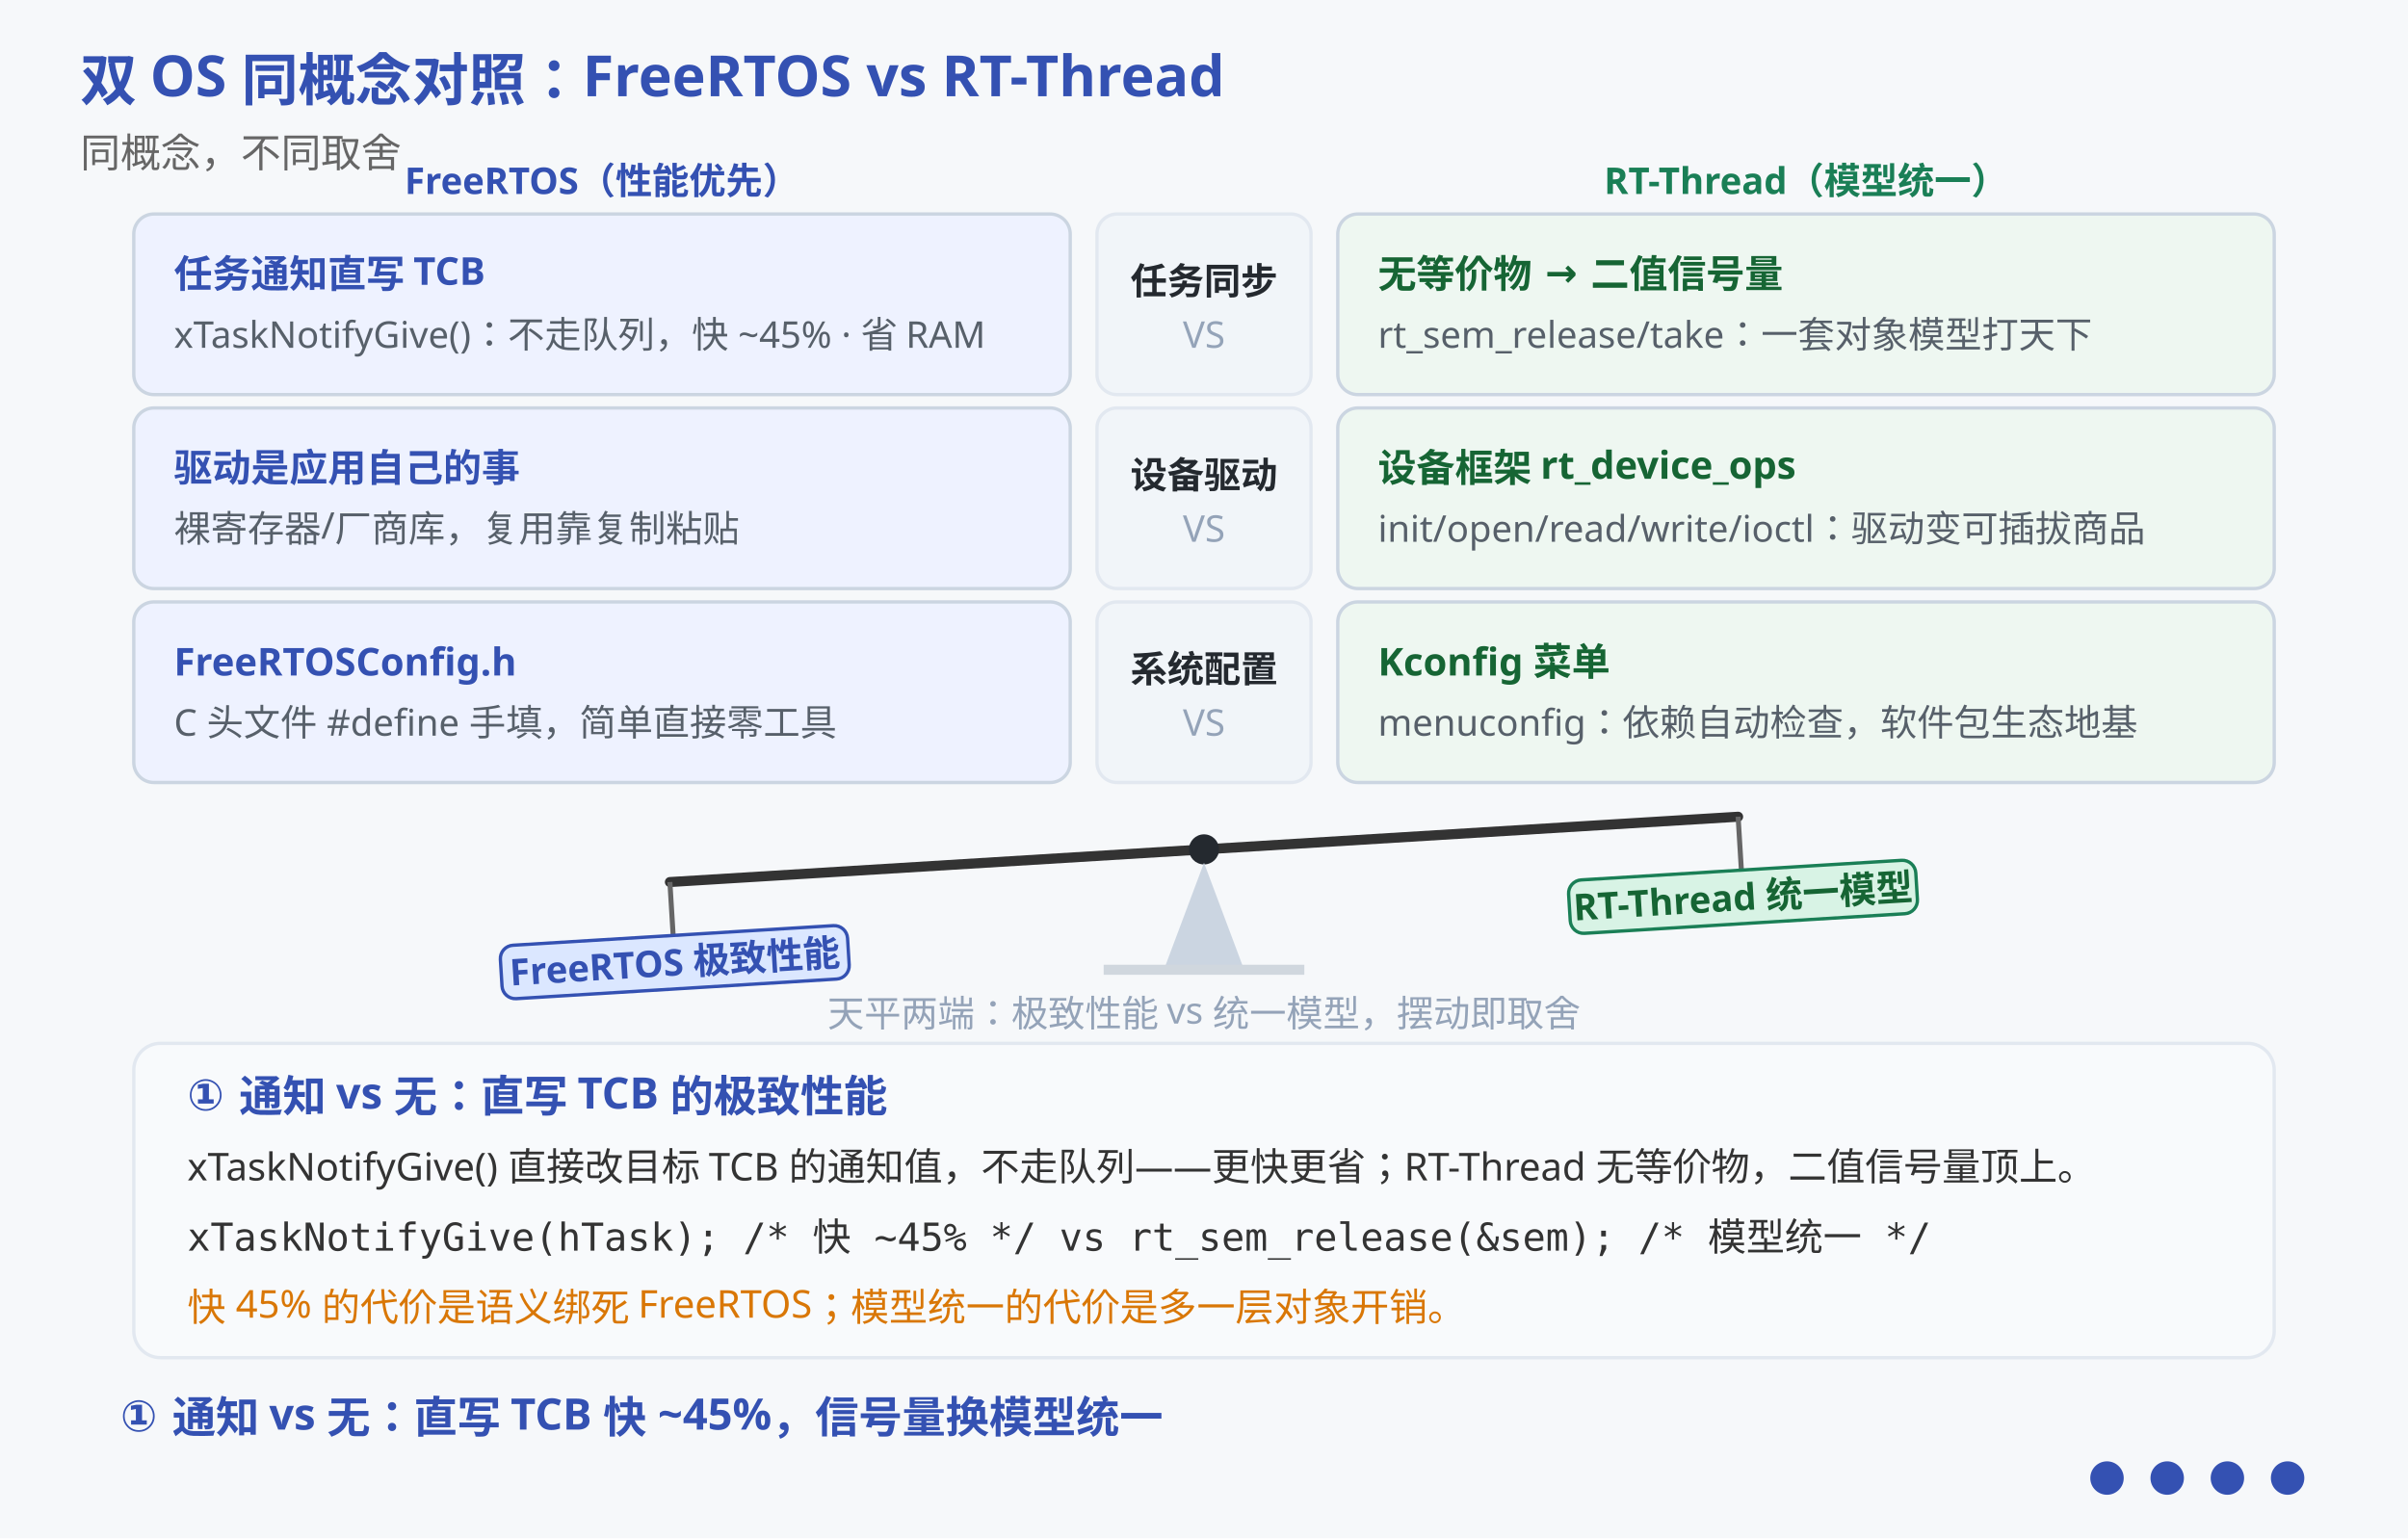
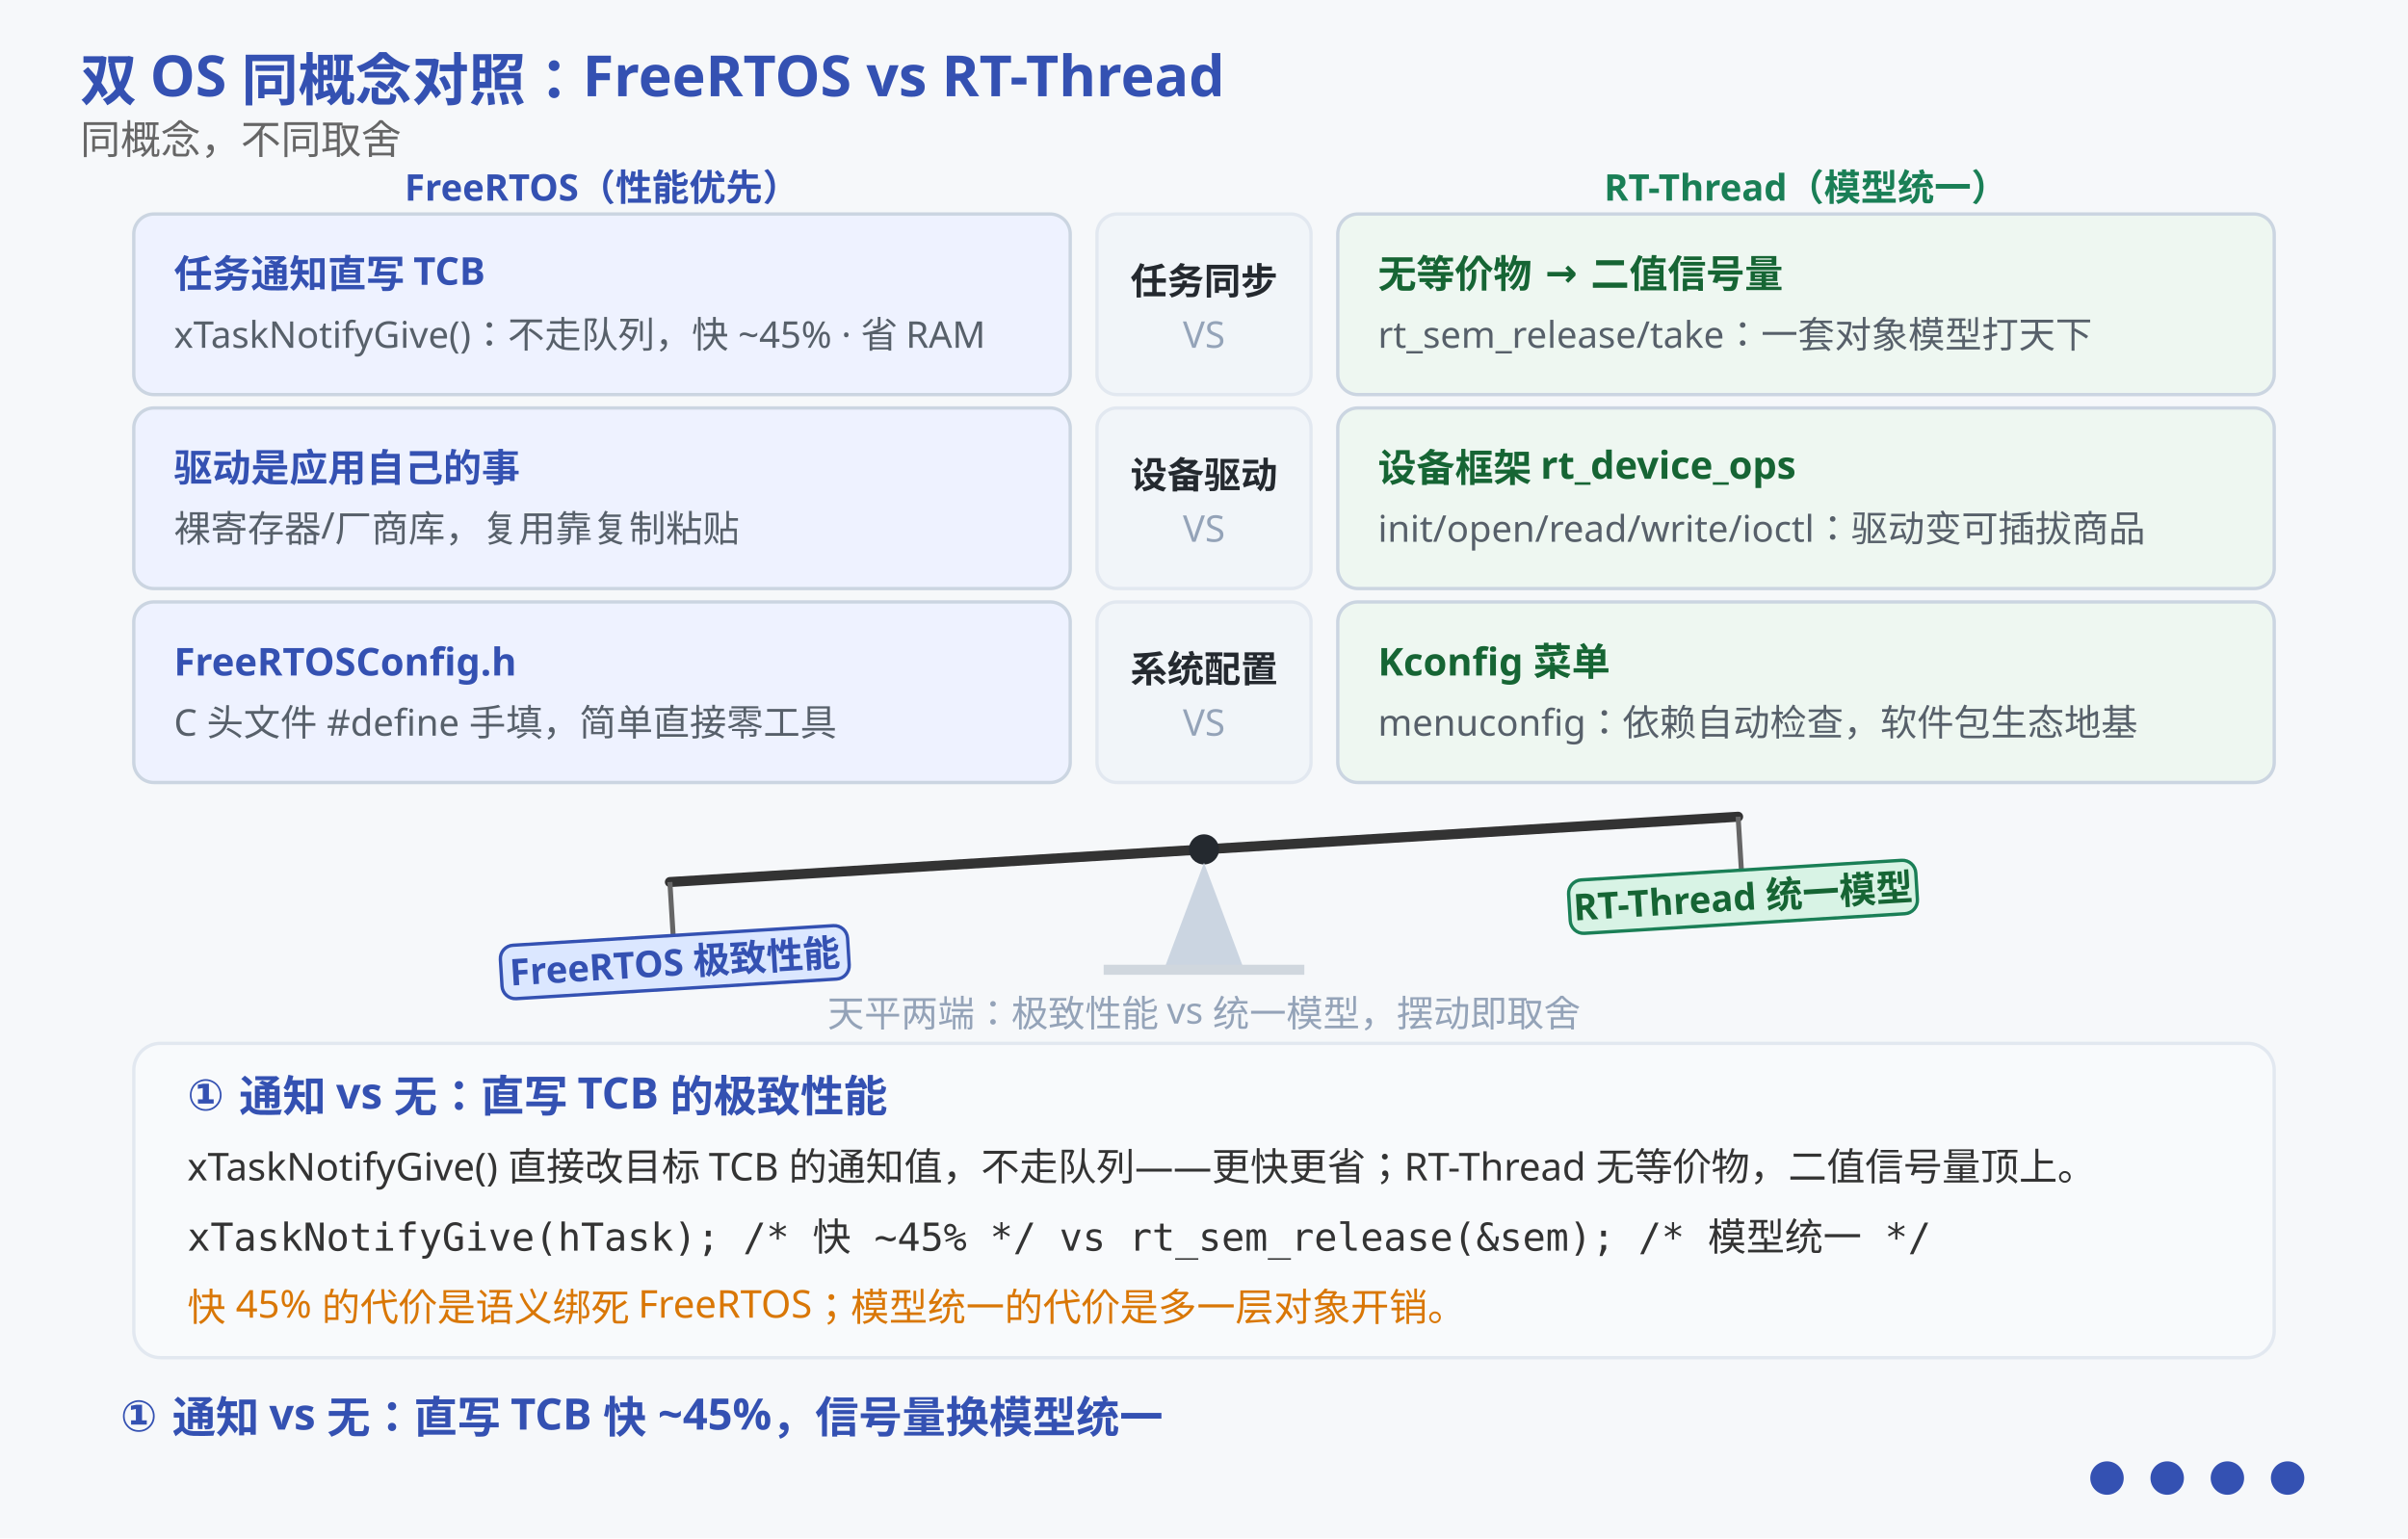
<svg xmlns="http://www.w3.org/2000/svg" viewBox="0 0 720 460" font-family="'Segoe UI','Microsoft YaHei',sans-serif">
  <rect width="720" height="460" fill="#f6f8fa" />
  <text x="24" y="30" font-size="17" font-weight="bold" fill="#3451b2">双 OS 同概念对照：FreeRTOS vs RT-Thread</text>
-   <text x="24" y="50" font-size="12" fill="#666">同概念，不同取舍</text>
-   <text x="180" y="58" font-size="11" font-weight="bold" fill="#3451b2" text-anchor="middle">FreeRTOS（性能优先）</text>
-   <text x="540" y="58" font-size="11" font-weight="bold" fill="#1a7f56" text-anchor="middle">RT-Thread（模型统一）</text>
+   <text x="24" y="46" font-size="12" fill="#666">同概念，不同取舍</text>
+   <text x="180" y="60" font-size="11" font-weight="bold" fill="#3451b2" text-anchor="middle">FreeRTOS（性能优先）</text>
+   <text x="540" y="60" font-size="11" font-weight="bold" fill="#1a7f56" text-anchor="middle">RT-Thread（模型统一）</text>
  <rect x="40" y="64" width="280" height="54" rx="6" fill="#eef2ff" stroke="#cbd5e1" />
  <text x="52" y="86" font-size="11.5" font-weight="bold" fill="#3451b2">任务通知直写 TCB</text>
  <text x="52" y="104" font-size="11" fill="#57606a">xTaskNotifyGive()：不走队列，快 ~45% · 省 RAM</text>
  <rect x="328" y="64" width="64" height="54" rx="6" fill="#f1f5f9" stroke="#e2e8f0" />
  <text x="360" y="88" font-size="11" font-weight="bold" fill="#24292f" text-anchor="middle">任务同步</text>
  <text x="360" y="104" font-size="11" fill="#94a3b8" text-anchor="middle">VS</text>
  <rect x="400" y="64" width="280" height="54" rx="6" fill="#eef7f1" stroke="#cbd5e1" />
  <text x="412" y="86" font-size="11.5" font-weight="bold" fill="#166534">无等价物 → 二值信号量</text>
  <text x="412" y="104" font-size="11" fill="#57606a">rt_sem_release/take：一套对象模型打天下</text>
  <rect x="40" y="122" width="280" height="54" rx="6" fill="#eef2ff" stroke="#cbd5e1" />
  <text x="52" y="144" font-size="11.5" font-weight="bold" fill="#3451b2">驱动是应用自己的事</text>
  <text x="52" y="162" font-size="11" fill="#57606a">裸寄存器/厂商库，复用靠复制粘贴</text>
  <rect x="328" y="122" width="64" height="54" rx="6" fill="#f1f5f9" stroke="#e2e8f0" />
  <text x="360" y="146" font-size="11" font-weight="bold" fill="#24292f" text-anchor="middle">设备驱动</text>
  <text x="360" y="162" font-size="11" fill="#94a3b8" text-anchor="middle">VS</text>
  <rect x="400" y="122" width="280" height="54" rx="6" fill="#eef7f1" stroke="#cbd5e1" />
  <text x="412" y="144" font-size="11.5" font-weight="bold" fill="#166534">设备框架 rt_device_ops</text>
  <text x="412" y="162" font-size="11" fill="#57606a">init/open/read/write/ioctl：驱动变可插拔商品</text>
  <rect x="40" y="180" width="280" height="54" rx="6" fill="#eef2ff" stroke="#cbd5e1" />
  <text x="52" y="202" font-size="11.5" font-weight="bold" fill="#3451b2">FreeRTOSConfig.h</text>
  <text x="52" y="220" font-size="11" fill="#57606a">C 头文件 #define 手填，简单直接零工具</text>
  <rect x="328" y="180" width="64" height="54" rx="6" fill="#f1f5f9" stroke="#e2e8f0" />
  <text x="360" y="204" font-size="11" font-weight="bold" fill="#24292f" text-anchor="middle">系统配置</text>
  <text x="360" y="220" font-size="11" fill="#94a3b8" text-anchor="middle">VS</text>
  <rect x="400" y="180" width="280" height="54" rx="6" fill="#eef7f1" stroke="#cbd5e1" />
  <text x="412" y="202" font-size="11.5" font-weight="bold" fill="#166534">Kconfig 菜单</text>
  <text x="412" y="220" font-size="11" fill="#57606a">menuconfig：依赖自动检查，软件包生态地基</text>
  <g transform="rotate(-3.5 360 254)">
    <animateTransform attributeName="transform" type="rotate" values="-3.5 360 254;3.5 360 254;-3.5 360 254" keyTimes="0;0.5;1" dur="4s" repeatCount="indefinite" />
    <line x1="200" y1="254" x2="520" y2="254" stroke="#333" stroke-width="3" stroke-linecap="round" />
    <line x1="200" y1="254" x2="200" y2="270" stroke="#666" stroke-width="1.5" />
    <rect x="148" y="270" width="104" height="16" rx="4" fill="#dbe7ff" stroke="#3451b2" />
    <text x="200" y="282" font-size="11" font-weight="bold" fill="#3451b2" text-anchor="middle">FreeRTOS 极致性能</text>
    <line x1="520" y1="254" x2="520" y2="270" stroke="#666" stroke-width="1.5" />
    <rect x="468" y="270" width="104" height="16" rx="4" fill="#d8f3e5" stroke="#1a7f56" />
    <text x="520" y="282" font-size="11" font-weight="bold" fill="#166534" text-anchor="middle">RT-Thread 统一模型</text>
  </g>
  <circle cx="360" cy="254" r="4.5" fill="#24292f" />
  <polygon points="360,258 348,290 372,290" fill="#cbd5e1" />
  <line x1="330" y1="290" x2="390" y2="290" stroke="#d0d7de" stroke-width="3" />
  <text x="360" y="307" font-size="11" fill="#94a3b8" text-anchor="middle">天平两端：极致性能 vs 统一模型，摆动即取舍</text>
  <g opacity="1">
    <animate attributeName="opacity" calcMode="discrete" values="1;0;0;0;0" keyTimes="0;0.25;0.5;0.75;1" dur="12s" repeatCount="indefinite" />
    <rect x="40" y="312" width="640" height="94" rx="8" fill="#f8fafc" stroke="#e2e8f0" />
    <text x="56" y="332" font-size="13" font-weight="bold" fill="#3451b2">① 通知 vs 无：直写 TCB 的极致性能</text>
    <text x="56" y="353" font-size="11.5" fill="#333">xTaskNotifyGive() 直接改目标 TCB 的通知值，不走队列——更快更省；RT-Thread 无等价物，二值信号量顶上。</text>
    <text x="56" y="374" font-size="11.5" font-family="Consolas,monospace" fill="#333">xTaskNotifyGive(hTask);  /* 快 ~45% */   vs   rt_sem_release(&amp;sem);  /* 模型统一 */</text>
    <text x="56" y="395" font-size="11.5" fill="#d97706">快 45% 的代价是语义绑死 FreeRTOS；模型统一的代价是多一层对象开销。</text>
  </g>
  <g opacity="0">
    <animate attributeName="opacity" calcMode="discrete" values="0;1;0;0;0" keyTimes="0;0.25;0.5;0.75;1" dur="12s" repeatCount="indefinite" />
    <rect x="40" y="312" width="640" height="94" rx="8" fill="#f8fafc" stroke="#e2e8f0" />
    <text x="56" y="332" font-size="13" font-weight="bold" fill="#1a7f56">② 设备框架：驱动是私事，还是可插拔商品</text>
    <text x="56" y="353" font-size="11.5" fill="#333">FreeRTOS 不规定驱动形态——厂商库/裸寄存器，换芯片重写；RT-Thread 用 rt_device_ops 统一接口，驱动可插拔。</text>
    <text x="56" y="374" font-size="11.5" font-family="Consolas,monospace" fill="#333">static const struct rt_device_ops ops = { init, open, close, read, write, control };</text>
    <text x="56" y="395" font-size="11.5" fill="#3eaf7c">ops 表是“约定大于配置”：应用按接口编程、驱动按接口交付——软件包生态的地基。</text>
  </g>
  <g opacity="0">
    <animate attributeName="opacity" calcMode="discrete" values="0;0;1;0;0" keyTimes="0;0.25;0.5;0.75;1" dur="12s" repeatCount="indefinite" />
    <rect x="40" y="312" width="640" height="94" rx="8" fill="#f8fafc" stroke="#e2e8f0" />
    <text x="56" y="332" font-size="13" font-weight="bold" fill="#d97706">③ 配置哲学：C 头文件派 vs 菜单派</text>
    <text x="56" y="353" font-size="11.5" fill="#333">FreeRTOSConfig.h 全靠 #define 手填，简单直接、零工具依赖；Kconfig 菜单勾选生成 rtconfig.h，依赖自动检查。</text>
    <text x="56" y="374" font-size="11.5" font-family="Consolas,monospace" fill="#333">#define configUSE_PREEMPTION 1  /* 手填 */   vs   menuconfig → 生成 rtconfig.h</text>
    <text x="56" y="395" font-size="11.5" fill="#d97706">生态一大，Kconfig 的依赖检查救命——冲突在菜单里拦下，而不是编译报错一百行。</text>
  </g>
  <g opacity="0">
    <animate attributeName="opacity" calcMode="discrete" values="0;0;0;1;0" keyTimes="0;0.25;0.5;0.75;1" dur="12s" repeatCount="indefinite" />
    <rect x="40" y="312" width="640" height="94" rx="8" fill="#f8fafc" stroke="#e2e8f0" />
    <text x="56" y="332" font-size="13" font-weight="bold" fill="#24292f">④ 思想差异：抠性能到极致 vs 求模型统一</text>
    <text x="56" y="353" font-size="11.5" fill="#333">FreeRTOS 内核极小、机制不替你选——把性能抠到极致；RT-Thread 框架全、约定替你选——把模型做到统一。</text>
    <text x="56" y="374" font-size="11.5" font-family="Consolas,monospace" fill="#333">/* FreeRTOS */ 机制最小化，不替你选    /* RT-Thread */ 约定最大化，替你选</text>
    <text x="56" y="395" font-size="11.5" fill="#3451b2">没有银弹：深度嵌入式偏前者，产品化与生态协作偏后者——天平怎么摆看工程约束。</text>
  </g>
  <g font-size="13" font-weight="bold" fill="#3451b2">
    <g opacity="1">
      <animate attributeName="opacity" calcMode="discrete" values="1;0;0;0;1" keyTimes="0;0.25;0.5;0.75;1" dur="12s" repeatCount="indefinite" />
      <text x="36" y="428">① 通知 vs 无：直写 TCB 快 ~45%，信号量换模型统一</text>
    </g>
    <g opacity="0">
      <animate attributeName="opacity" calcMode="discrete" values="0;1;0;0;0" keyTimes="0;0.25;0.5;0.75;1" dur="12s" repeatCount="indefinite" />
      <text x="36" y="428">② 设备框架：ops 表把驱动变商品，软件包生态的地基</text>
    </g>
    <g opacity="0">
      <animate attributeName="opacity" calcMode="discrete" values="0;0;1;0;0" keyTimes="0;0.25;0.5;0.75;1" dur="12s" repeatCount="indefinite" />
      <text x="36" y="428">③ 配置哲学：Config.h 手填直接，Kconfig 菜单可扩展</text>
    </g>
    <g opacity="0">
      <animate attributeName="opacity" calcMode="discrete" values="0;0;0;1;0" keyTimes="0;0.25;0.5;0.75;1" dur="12s" repeatCount="indefinite" />
      <text x="36" y="428">④ 思想差异：一个抠性能到极致，一个求模型统一</text>
    </g>
  </g>
  <g transform="translate(630,442)" fill="#3451b2">
    <circle cx="0" cy="0" r="5">
      <animate attributeName="opacity" calcMode="discrete" values="1;0.2;0.2;0.2;0.2" keyTimes="0;0.25;0.5;0.75;1" dur="12s" repeatCount="indefinite" />
    </circle>
    <circle cx="18" cy="0" r="5">
      <animate attributeName="opacity" calcMode="discrete" values="0.2;1;0.2;0.2;0.2" keyTimes="0;0.25;0.5;0.75;1" dur="12s" repeatCount="indefinite" />
    </circle>
    <circle cx="36" cy="0" r="5">
      <animate attributeName="opacity" calcMode="discrete" values="0.2;0.2;1;0.2;0.2" keyTimes="0;0.25;0.5;0.75;1" dur="12s" repeatCount="indefinite" />
    </circle>
    <circle cx="54" cy="0" r="5">
      <animate attributeName="opacity" calcMode="discrete" values="0.2;0.2;0.2;1;0.2" keyTimes="0;0.25;0.5;0.75;1" dur="12s" repeatCount="indefinite" />
    </circle>
  </g>
</svg>
